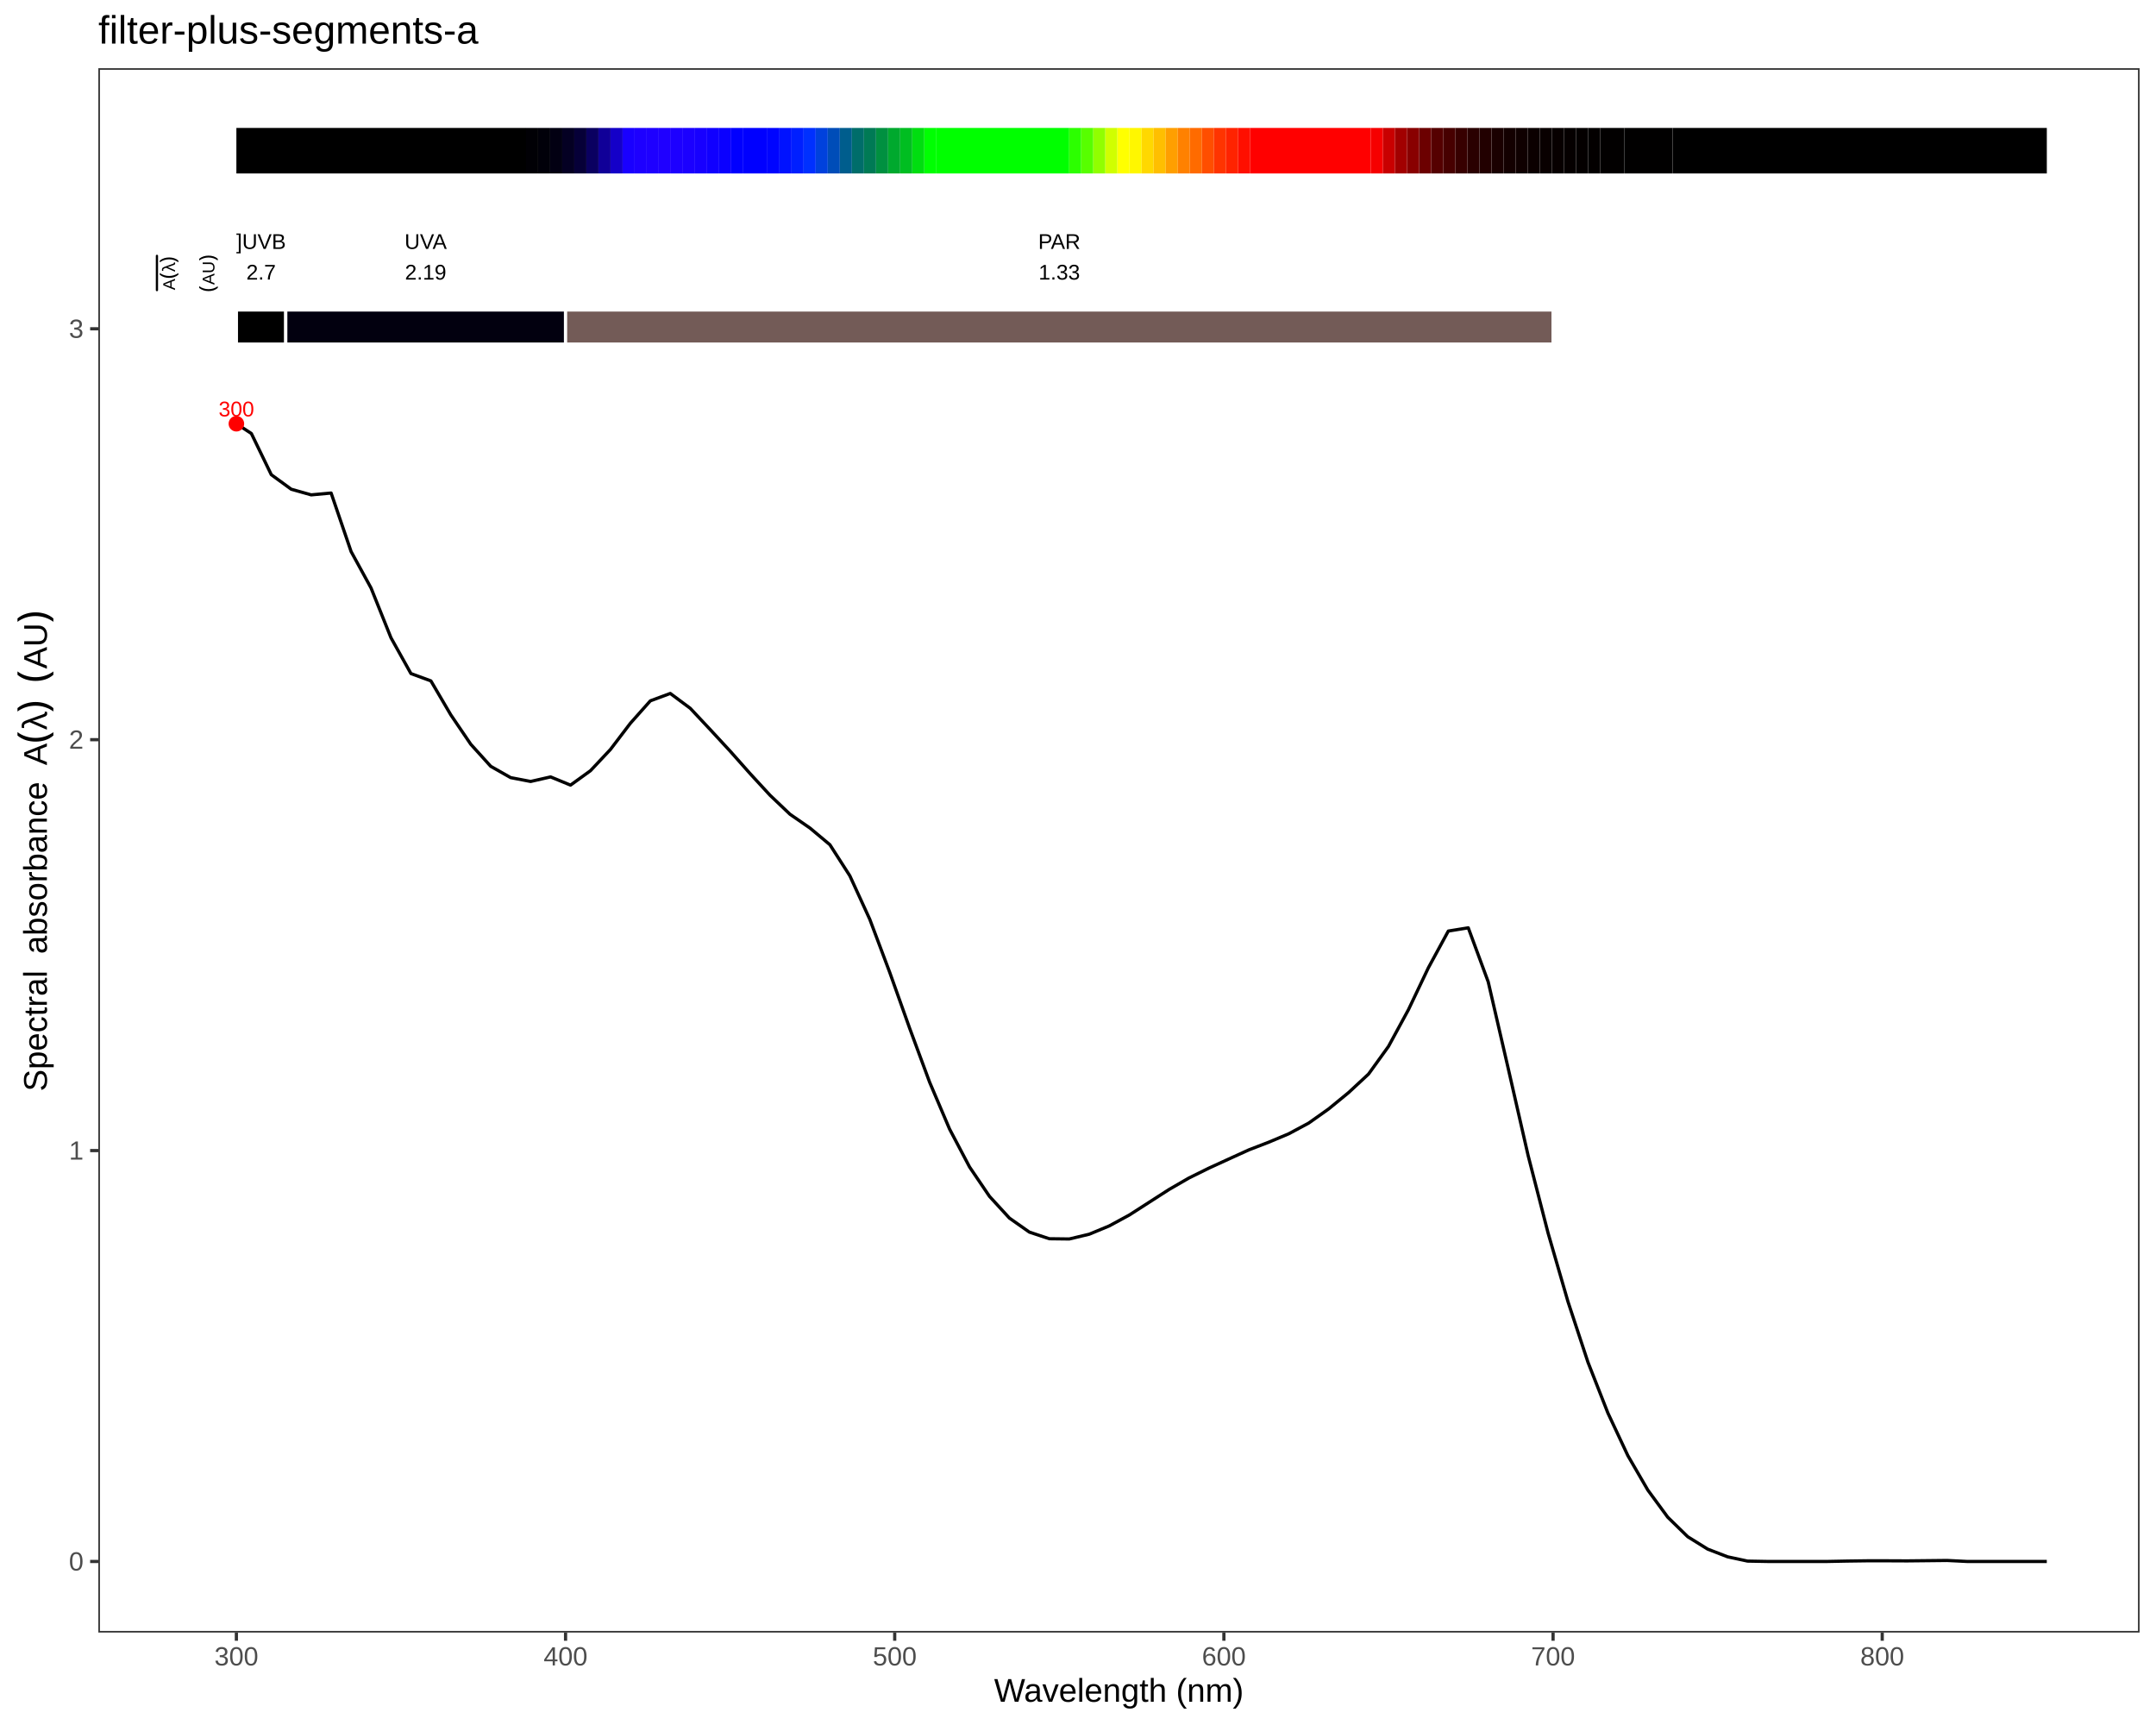
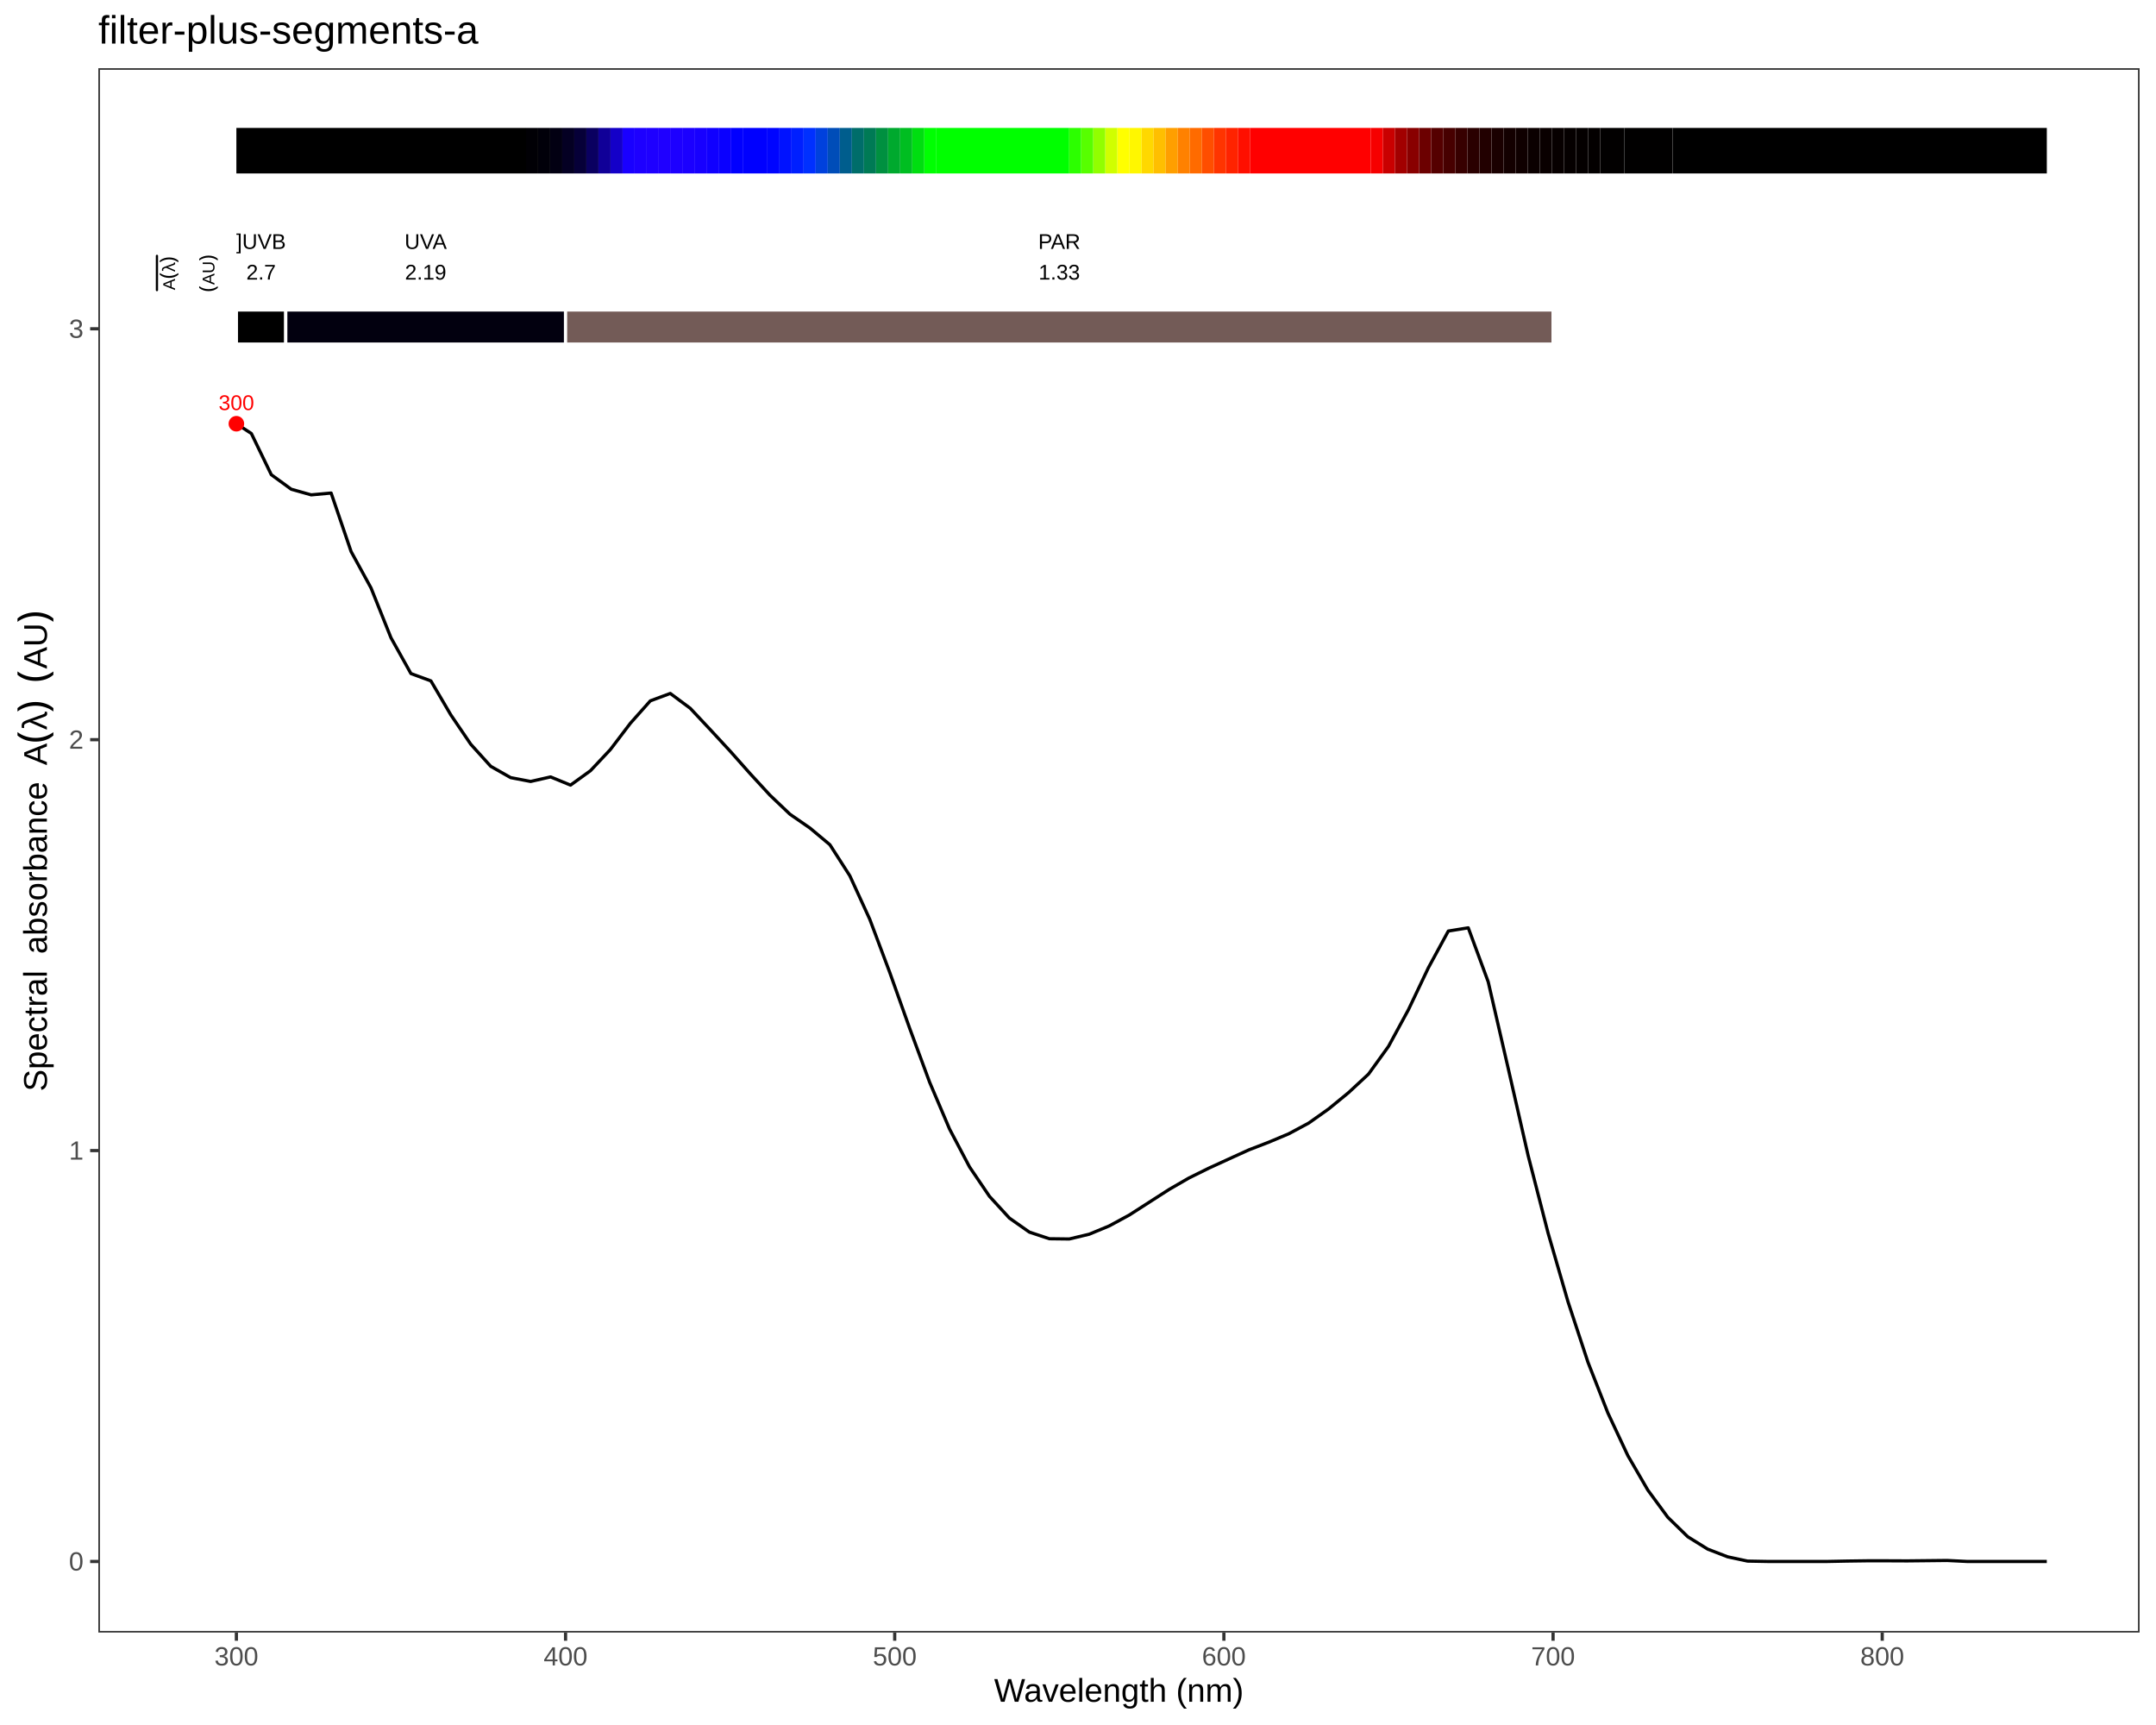
<svg xmlns="http://www.w3.org/2000/svg" viewBox="0 0 720.00 576.00">
  <defs>
    <style type="text/css">
    line, polyline, polygon, path, rect, circle {
      fill: none;
      stroke: #000000;
      stroke-linecap: round;
      stroke-linejoin: round;
      stroke-miterlimit: 10.00;
    }
  </style>
  </defs>
  <rect width="100%" height="100%" style="stroke: none; fill: #FFFFFF;" />
  <rect x="0.00" y="0.00" width="720.00" height="576.00" style="stroke-width: 1.07; stroke: #FFFFFF; fill: #FFFFFF;" />
  <defs>
    <clipPath id="cpMzIuODR8NzE0LjUyfDU0NS4xM3wyMi43Nw==">
      <rect x="32.84" y="22.77" width="681.68" height="522.36" />
    </clipPath>
  </defs>
  <rect x="32.84" y="22.77" width="681.68" height="522.36" style="stroke-width: 1.07; stroke: none; fill: #FFFFFF;" clip-path="url(#cpMzIuODR8NzE0LjUyfDU0NS4xM3wyMi43Nw==)" />
  <polyline points="78.94,141.49 83.94,144.75 90.60,158.51 97.26,163.36 103.92,165.24 110.58,164.63 117.25,184.17 123.91,196.34 130.57,212.97 137.23,224.91 143.90,227.36 150.56,238.72 157.22,248.52 163.88,255.88 170.54,259.66 177.21,260.94 183.87,259.42 190.53,262.16 197.19,257.35 203.86,250.25 210.52,241.50 217.18,234.02 223.84,231.55 230.50,236.50 237.17,243.61 243.83,250.81 250.49,258.31 257.15,265.54 263.82,271.89 270.48,276.49 277.14,282.06 283.80,292.43 290.46,306.96 297.13,324.70 303.79,343.38 310.45,361.37 317.11,377.01 323.78,389.66 330.44,399.48 337.10,406.74 343.76,411.42 350.42,413.63 357.09,413.71 363.75,412.12 370.41,409.36 377.07,405.75 383.74,401.47 390.40,397.19 397.06,393.34 403.72,390.05 410.38,387.00 417.05,383.96 423.71,381.39 430.37,378.59 437.03,375.02 443.70,370.29 450.36,364.83 457.02,358.65 463.68,349.42 470.34,337.17 477.01,323.15 483.67,310.89 490.33,309.81 496.99,327.85 503.66,356.72 510.32,385.85 516.98,411.72 523.64,434.68 530.30,454.86 536.97,471.85 543.63,486.06 550.29,497.55 556.95,506.62 563.62,513.13 570.28,517.27 576.94,519.84 583.60,521.27 590.26,521.39 596.93,521.39 603.59,521.39 610.25,521.39 616.91,521.26 623.58,521.17 630.24,521.17 636.90,521.20 643.56,521.13 650.22,521.06 656.89,521.39 663.55,521.39 670.21,521.39 676.87,521.39 683.53,521.39 " style="stroke-width: 1.07; stroke-linecap: butt;" clip-path="url(#cpMzIuODR8NzE0LjUyfDU0NS4xM3wyMi43Nw==)" />
  <g clip-path="url(#cpMzIuODR8NzE0LjUyfDU0NS4xM3wyMi43Nw==)">
-     <text x="73.01" y="139.04" style="font-size: 7.11px; fill: #FF0000; font-family: Liberation Sans;" textLength="11.86px" lengthAdjust="spacingAndGlyphs">300</text>
+     <text x="73.01" y="136.93" style="font-size: 7.11px; fill: #FF0000; font-family: Liberation Sans;" textLength="11.86px" lengthAdjust="spacingAndGlyphs">300</text>
  </g>
  <circle cx="78.94" cy="141.49" r="1.95pt" style="stroke-width: 0.71; stroke: none; fill: #FF0000;" clip-path="url(#cpMzIuODR8NzE0LjUyfDU0NS4xM3wyMi43Nw==)" />
  <rect x="78.94" y="42.72" width="96.74" height="15.20" style="stroke-width: 1.07; stroke: none; stroke-linecap: square; stroke-linejoin: miter; fill: #000000;" clip-path="url(#cpMzIuODR8NzE0LjUyfDU0NS4xM3wyMi43Nw==)" />
  <rect x="175.67" y="42.72" width="4.03" height="15.20" style="stroke-width: 1.07; stroke: none; stroke-linecap: square; stroke-linejoin: miter; fill: #010005;" clip-path="url(#cpMzIuODR8NzE0LjUyfDU0NS4xM3wyMi43Nw==)" />
  <rect x="179.70" y="42.72" width="4.03" height="15.20" style="stroke-width: 1.07; stroke: none; stroke-linecap: square; stroke-linejoin: miter; fill: #010009;" clip-path="url(#cpMzIuODR8NzE0LjUyfDU0NS4xM3wyMi43Nw==)" />
  <rect x="183.74" y="42.72" width="4.03" height="15.20" style="stroke-width: 1.07; stroke: none; stroke-linecap: square; stroke-linejoin: miter; fill: #020012;" clip-path="url(#cpMzIuODR8NzE0LjUyfDU0NS4xM3wyMi43Nw==)" />
  <rect x="187.77" y="42.72" width="4.03" height="15.20" style="stroke-width: 1.07; stroke: none; stroke-linecap: square; stroke-linejoin: miter; fill: #040023;" clip-path="url(#cpMzIuODR8NzE0LjUyfDU0NS4xM3wyMi43Nw==)" />
  <rect x="191.80" y="42.72" width="4.03" height="15.20" style="stroke-width: 1.07; stroke: none; stroke-linecap: square; stroke-linejoin: miter; fill: #060038;" clip-path="url(#cpMzIuODR8NzE0LjUyfDU0NS4xM3wyMi43Nw==)" />
  <rect x="195.83" y="42.72" width="4.03" height="15.20" style="stroke-width: 1.07; stroke: none; stroke-linecap: square; stroke-linejoin: miter; fill: #0A0060;" clip-path="url(#cpMzIuODR8NzE0LjUyfDU0NS4xM3wyMi43Nw==)" />
  <rect x="199.86" y="42.72" width="4.03" height="15.20" style="stroke-width: 1.07; stroke: none; stroke-linecap: square; stroke-linejoin: miter; fill: #100098;" clip-path="url(#cpMzIuODR8NzE0LjUyfDU0NS4xM3wyMi43Nw==)" />
  <rect x="203.89" y="42.72" width="4.03" height="15.20" style="stroke-width: 1.07; stroke: none; stroke-linecap: square; stroke-linejoin: miter; fill: #1400C8;" clip-path="url(#cpMzIuODR8NzE0LjUyfDU0NS4xM3wyMi43Nw==)" />
  <rect x="207.92" y="42.72" width="4.03" height="15.20" style="stroke-width: 1.07; stroke: none; stroke-linecap: square; stroke-linejoin: miter; fill: #1900FF;" clip-path="url(#cpMzIuODR8NzE0LjUyfDU0NS4xM3wyMi43Nw==)" />
  <rect x="211.95" y="42.72" width="4.03" height="15.20" style="stroke-width: 1.07; stroke: none; stroke-linecap: square; stroke-linejoin: miter; fill: #1D00FF;" clip-path="url(#cpMzIuODR8NzE0LjUyfDU0NS4xM3wyMi43Nw==)" />
  <rect x="215.98" y="42.72" width="4.03" height="15.20" style="stroke-width: 1.07; stroke: none; stroke-linecap: square; stroke-linejoin: miter; fill: #1E00FF;" clip-path="url(#cpMzIuODR8NzE0LjUyfDU0NS4xM3wyMi43Nw==)" />
  <rect x="220.01" y="42.72" width="4.03" height="15.20" style="stroke-width: 1.07; stroke: none; stroke-linecap: square; stroke-linejoin: miter; fill: #1F00FF;" clip-path="url(#cpMzIuODR8NzE0LjUyfDU0NS4xM3wyMi43Nw==)" />
  <rect x="224.04" y="42.72" width="4.03" height="15.20" style="stroke-width: 1.07; stroke: none; stroke-linecap: square; stroke-linejoin: miter; fill: #1D00FF;" clip-path="url(#cpMzIuODR8NzE0LjUyfDU0NS4xM3wyMi43Nw==)" />
  <rect x="228.07" y="42.72" width="4.03" height="15.20" style="stroke-width: 1.07; stroke: none; stroke-linecap: square; stroke-linejoin: miter; fill: #1B00FF;" clip-path="url(#cpMzIuODR8NzE0LjUyfDU0NS4xM3wyMi43Nw==)" />
  <rect x="232.10" y="42.72" width="4.03" height="15.20" style="stroke-width: 1.07; stroke: none; stroke-linecap: square; stroke-linejoin: miter; fill: #1700FF;" clip-path="url(#cpMzIuODR8NzE0LjUyfDU0NS4xM3wyMi43Nw==)" />
  <rect x="236.13" y="42.72" width="4.03" height="15.20" style="stroke-width: 1.07; stroke: none; stroke-linecap: square; stroke-linejoin: miter; fill: #1000FF;" clip-path="url(#cpMzIuODR8NzE0LjUyfDU0NS4xM3wyMi43Nw==)" />
  <rect x="240.16" y="42.72" width="4.03" height="15.20" style="stroke-width: 1.07; stroke: none; stroke-linecap: square; stroke-linejoin: miter; fill: #0A00FF;" clip-path="url(#cpMzIuODR8NzE0LjUyfDU0NS4xM3wyMi43Nw==)" />
  <rect x="244.19" y="42.72" width="4.03" height="15.20" style="stroke-width: 1.07; stroke: none; stroke-linecap: square; stroke-linejoin: miter; fill: #0100FF;" clip-path="url(#cpMzIuODR8NzE0LjUyfDU0NS4xM3wyMi43Nw==)" />
  <rect x="248.23" y="42.72" width="8.06" height="15.20" style="stroke-width: 1.07; stroke: none; stroke-linecap: square; stroke-linejoin: miter; fill: #0000FF;" clip-path="url(#cpMzIuODR8NzE0LjUyfDU0NS4xM3wyMi43Nw==)" />
  <rect x="256.29" y="42.72" width="4.03" height="15.20" style="stroke-width: 1.07; stroke: none; stroke-linecap: square; stroke-linejoin: miter; fill: #0004FF;" clip-path="url(#cpMzIuODR8NzE0LjUyfDU0NS4xM3wyMi43Nw==)" />
  <rect x="260.32" y="42.72" width="4.03" height="15.20" style="stroke-width: 1.07; stroke: none; stroke-linecap: square; stroke-linejoin: miter; fill: #0012FF;" clip-path="url(#cpMzIuODR8NzE0LjUyfDU0NS4xM3wyMi43Nw==)" />
  <rect x="264.35" y="42.72" width="4.03" height="15.20" style="stroke-width: 1.07; stroke: none; stroke-linecap: square; stroke-linejoin: miter; fill: #001FFF;" clip-path="url(#cpMzIuODR8NzE0LjUyfDU0NS4xM3wyMi43Nw==)" />
  <rect x="268.38" y="42.72" width="4.03" height="15.20" style="stroke-width: 1.07; stroke: none; stroke-linecap: square; stroke-linejoin: miter; fill: #0030FF;" clip-path="url(#cpMzIuODR8NzE0LjUyfDU0NS4xM3wyMi43Nw==)" />
  <rect x="272.41" y="42.72" width="4.03" height="15.20" style="stroke-width: 1.07; stroke: none; stroke-linecap: square; stroke-linejoin: miter; fill: #0041DD;" clip-path="url(#cpMzIuODR8NzE0LjUyfDU0NS4xM3wyMi43Nw==)" />
  <rect x="276.44" y="42.72" width="4.03" height="15.20" style="stroke-width: 1.07; stroke: none; stroke-linecap: square; stroke-linejoin: miter; fill: #004DB8;" clip-path="url(#cpMzIuODR8NzE0LjUyfDU0NS4xM3wyMi43Nw==)" />
  <rect x="280.47" y="42.72" width="4.03" height="15.20" style="stroke-width: 1.07; stroke: none; stroke-linecap: square; stroke-linejoin: miter; fill: #005D8D;" clip-path="url(#cpMzIuODR8NzE0LjUyfDU0NS4xM3wyMi43Nw==)" />
  <rect x="284.50" y="42.72" width="4.03" height="15.20" style="stroke-width: 1.07; stroke: none; stroke-linecap: square; stroke-linejoin: miter; fill: #006D6A;" clip-path="url(#cpMzIuODR8NzE0LjUyfDU0NS4xM3wyMi43Nw==)" />
  <rect x="288.53" y="42.72" width="4.03" height="15.20" style="stroke-width: 1.07; stroke: none; stroke-linecap: square; stroke-linejoin: miter; fill: #007A55;" clip-path="url(#cpMzIuODR8NzE0LjUyfDU0NS4xM3wyMi43Nw==)" />
  <rect x="292.56" y="42.72" width="4.03" height="15.20" style="stroke-width: 1.07; stroke: none; stroke-linecap: square; stroke-linejoin: miter; fill: #009040;" clip-path="url(#cpMzIuODR8NzE0LjUyfDU0NS4xM3wyMi43Nw==)" />
  <rect x="296.59" y="42.72" width="4.03" height="15.20" style="stroke-width: 1.07; stroke: none; stroke-linecap: square; stroke-linejoin: miter; fill: #00A92E;" clip-path="url(#cpMzIuODR8NzE0LjUyfDU0NS4xM3wyMi43Nw==)" />
  <rect x="300.62" y="42.72" width="4.03" height="15.20" style="stroke-width: 1.07; stroke: none; stroke-linecap: square; stroke-linejoin: miter; fill: #00BE21;" clip-path="url(#cpMzIuODR8NzE0LjUyfDU0NS4xM3wyMi43Nw==)" />
  <rect x="304.65" y="42.72" width="4.03" height="15.20" style="stroke-width: 1.07; stroke: none; stroke-linecap: square; stroke-linejoin: miter; fill: #00DE10;" clip-path="url(#cpMzIuODR8NzE0LjUyfDU0NS4xM3wyMi43Nw==)" />
  <rect x="308.69" y="42.72" width="4.03" height="15.20" style="stroke-width: 1.07; stroke: none; stroke-linecap: square; stroke-linejoin: miter; fill: #00FF02;" clip-path="url(#cpMzIuODR8NzE0LjUyfDU0NS4xM3wyMi43Nw==)" />
  <rect x="312.72" y="42.72" width="44.34" height="15.20" style="stroke-width: 1.07; stroke: none; stroke-linecap: square; stroke-linejoin: miter; fill: #00FF00;" clip-path="url(#cpMzIuODR8NzE0LjUyfDU0NS4xM3wyMi43Nw==)" />
  <rect x="357.05" y="42.72" width="4.03" height="15.20" style="stroke-width: 1.07; stroke: none; stroke-linecap: square; stroke-linejoin: miter; fill: #2CFF00;" clip-path="url(#cpMzIuODR8NzE0LjUyfDU0NS4xM3wyMi43Nw==)" />
  <rect x="361.08" y="42.72" width="4.03" height="15.20" style="stroke-width: 1.07; stroke: none; stroke-linecap: square; stroke-linejoin: miter; fill: #57FF00;" clip-path="url(#cpMzIuODR8NzE0LjUyfDU0NS4xM3wyMi43Nw==)" />
  <rect x="365.11" y="42.72" width="4.03" height="15.20" style="stroke-width: 1.07; stroke: none; stroke-linecap: square; stroke-linejoin: miter; fill: #91FF00;" clip-path="url(#cpMzIuODR8NzE0LjUyfDU0NS4xM3wyMi43Nw==)" />
  <rect x="369.14" y="42.72" width="4.03" height="15.20" style="stroke-width: 1.07; stroke: none; stroke-linecap: square; stroke-linejoin: miter; fill: #D0FF00;" clip-path="url(#cpMzIuODR8NzE0LjUyfDU0NS4xM3wyMi43Nw==)" />
  <rect x="373.18" y="42.72" width="4.03" height="15.20" style="stroke-width: 1.07; stroke: none; stroke-linecap: square; stroke-linejoin: miter; fill: #FFFF00;" clip-path="url(#cpMzIuODR8NzE0LjUyfDU0NS4xM3wyMi43Nw==)" />
  <rect x="377.21" y="42.72" width="4.03" height="15.20" style="stroke-width: 1.07; stroke: none; stroke-linecap: square; stroke-linejoin: miter; fill: #FFF700;" clip-path="url(#cpMzIuODR8NzE0LjUyfDU0NS4xM3wyMi43Nw==)" />
  <rect x="381.24" y="42.72" width="4.03" height="15.20" style="stroke-width: 1.07; stroke: none; stroke-linecap: square; stroke-linejoin: miter; fill: #FFD800;" clip-path="url(#cpMzIuODR8NzE0LjUyfDU0NS4xM3wyMi43Nw==)" />
  <rect x="385.27" y="42.72" width="4.03" height="15.20" style="stroke-width: 1.07; stroke: none; stroke-linecap: square; stroke-linejoin: miter; fill: #FFBF00;" clip-path="url(#cpMzIuODR8NzE0LjUyfDU0NS4xM3wyMi43Nw==)" />
  <rect x="389.30" y="42.72" width="4.03" height="15.20" style="stroke-width: 1.07; stroke: none; stroke-linecap: square; stroke-linejoin: miter; fill: #FF9F00;" clip-path="url(#cpMzIuODR8NzE0LjUyfDU0NS4xM3wyMi43Nw==)" />
  <rect x="393.33" y="42.72" width="4.03" height="15.20" style="stroke-width: 1.07; stroke: none; stroke-linecap: square; stroke-linejoin: miter; fill: #FF8100;" clip-path="url(#cpMzIuODR8NzE0LjUyfDU0NS4xM3wyMi43Nw==)" />
  <rect x="397.36" y="42.72" width="4.03" height="15.20" style="stroke-width: 1.07; stroke: none; stroke-linecap: square; stroke-linejoin: miter; fill: #FF6B00;" clip-path="url(#cpMzIuODR8NzE0LjUyfDU0NS4xM3wyMi43Nw==)" />
  <rect x="401.39" y="42.72" width="4.03" height="15.20" style="stroke-width: 1.07; stroke: none; stroke-linecap: square; stroke-linejoin: miter; fill: #FF4E00;" clip-path="url(#cpMzIuODR8NzE0LjUyfDU0NS4xM3wyMi43Nw==)" />
  <rect x="405.42" y="42.72" width="4.03" height="15.20" style="stroke-width: 1.07; stroke: none; stroke-linecap: square; stroke-linejoin: miter; fill: #FF3400;" clip-path="url(#cpMzIuODR8NzE0LjUyfDU0NS4xM3wyMi43Nw==)" />
  <rect x="409.45" y="42.72" width="4.03" height="15.20" style="stroke-width: 1.07; stroke: none; stroke-linecap: square; stroke-linejoin: miter; fill: #FF2300;" clip-path="url(#cpMzIuODR8NzE0LjUyfDU0NS4xM3wyMi43Nw==)" />
  <rect x="413.48" y="42.72" width="4.03" height="15.20" style="stroke-width: 1.07; stroke: none; stroke-linecap: square; stroke-linejoin: miter; fill: #FF0F00;" clip-path="url(#cpMzIuODR8NzE0LjUyfDU0NS4xM3wyMi43Nw==)" />
  <rect x="417.51" y="42.72" width="40.31" height="15.20" style="stroke-width: 1.07; stroke: none; stroke-linecap: square; stroke-linejoin: miter; fill: #FF0000;" clip-path="url(#cpMzIuODR8NzE0LjUyfDU0NS4xM3wyMi43Nw==)" />
  <rect x="457.82" y="42.72" width="4.03" height="15.20" style="stroke-width: 1.07; stroke: none; stroke-linecap: square; stroke-linejoin: miter; fill: #F60000;" clip-path="url(#cpMzIuODR8NzE0LjUyfDU0NS4xM3wyMi43Nw==)" />
  <rect x="461.85" y="42.72" width="4.03" height="15.20" style="stroke-width: 1.07; stroke: none; stroke-linecap: square; stroke-linejoin: miter; fill: #C90000;" clip-path="url(#cpMzIuODR8NzE0LjUyfDU0NS4xM3wyMi43Nw==)" />
  <rect x="465.88" y="42.72" width="4.03" height="15.20" style="stroke-width: 1.07; stroke: none; stroke-linecap: square; stroke-linejoin: miter; fill: #A20000;" clip-path="url(#cpMzIuODR8NzE0LjUyfDU0NS4xM3wyMi43Nw==)" />
  <rect x="469.91" y="42.72" width="4.03" height="15.20" style="stroke-width: 1.07; stroke: none; stroke-linecap: square; stroke-linejoin: miter; fill: #890000;" clip-path="url(#cpMzIuODR8NzE0LjUyfDU0NS4xM3wyMi43Nw==)" />
  <rect x="473.94" y="42.72" width="4.03" height="15.20" style="stroke-width: 1.07; stroke: none; stroke-linecap: square; stroke-linejoin: miter; fill: #6C0000;" clip-path="url(#cpMzIuODR8NzE0LjUyfDU0NS4xM3wyMi43Nw==)" />
  <rect x="477.97" y="42.72" width="4.03" height="15.20" style="stroke-width: 1.07; stroke: none; stroke-linecap: square; stroke-linejoin: miter; fill: #550000;" clip-path="url(#cpMzIuODR8NzE0LjUyfDU0NS4xM3wyMi43Nw==)" />
  <rect x="482.00" y="42.72" width="4.03" height="15.20" style="stroke-width: 1.07; stroke: none; stroke-linecap: square; stroke-linejoin: miter; fill: #470000;" clip-path="url(#cpMzIuODR8NzE0LjUyfDU0NS4xM3wyMi43Nw==)" />
  <rect x="486.03" y="42.72" width="4.03" height="15.20" style="stroke-width: 1.07; stroke: none; stroke-linecap: square; stroke-linejoin: miter; fill: #370000;" clip-path="url(#cpMzIuODR8NzE0LjUyfDU0NS4xM3wyMi43Nw==)" />
  <rect x="490.06" y="42.72" width="4.03" height="15.20" style="stroke-width: 1.07; stroke: none; stroke-linecap: square; stroke-linejoin: miter; fill: #2A0000;" clip-path="url(#cpMzIuODR8NzE0LjUyfDU0NS4xM3wyMi43Nw==)" />
  <rect x="494.09" y="42.72" width="4.03" height="15.20" style="stroke-width: 1.07; stroke: none; stroke-linecap: square; stroke-linejoin: miter; fill: #220000;" clip-path="url(#cpMzIuODR8NzE0LjUyfDU0NS4xM3wyMi43Nw==)" />
  <rect x="498.13" y="42.72" width="4.03" height="15.20" style="stroke-width: 1.07; stroke: none; stroke-linecap: square; stroke-linejoin: miter; fill: #1A0000;" clip-path="url(#cpMzIuODR8NzE0LjUyfDU0NS4xM3wyMi43Nw==)" />
  <rect x="502.16" y="42.72" width="4.03" height="15.20" style="stroke-width: 1.07; stroke: none; stroke-linecap: square; stroke-linejoin: miter; fill: #130000;" clip-path="url(#cpMzIuODR8NzE0LjUyfDU0NS4xM3wyMi43Nw==)" />
  <rect x="506.19" y="42.72" width="4.03" height="15.20" style="stroke-width: 1.07; stroke: none; stroke-linecap: square; stroke-linejoin: miter; fill: #0F0000;" clip-path="url(#cpMzIuODR8NzE0LjUyfDU0NS4xM3wyMi43Nw==)" />
  <rect x="510.22" y="42.72" width="4.03" height="15.20" style="stroke-width: 1.07; stroke: none; stroke-linecap: square; stroke-linejoin: miter; fill: #0B0000;" clip-path="url(#cpMzIuODR8NzE0LjUyfDU0NS4xM3wyMi43Nw==)" />
  <rect x="514.25" y="42.72" width="4.03" height="15.20" style="stroke-width: 1.07; stroke: none; stroke-linecap: square; stroke-linejoin: miter; fill: #090000;" clip-path="url(#cpMzIuODR8NzE0LjUyfDU0NS4xM3wyMi43Nw==)" />
  <rect x="518.28" y="42.72" width="4.03" height="15.20" style="stroke-width: 1.07; stroke: none; stroke-linecap: square; stroke-linejoin: miter; fill: #070000;" clip-path="url(#cpMzIuODR8NzE0LjUyfDU0NS4xM3wyMi43Nw==)" />
  <rect x="522.31" y="42.72" width="4.03" height="15.20" style="stroke-width: 1.07; stroke: none; stroke-linecap: square; stroke-linejoin: miter; fill: #050000;" clip-path="url(#cpMzIuODR8NzE0LjUyfDU0NS4xM3wyMi43Nw==)" />
  <rect x="526.34" y="42.72" width="4.03" height="15.20" style="stroke-width: 1.07; stroke: none; stroke-linecap: square; stroke-linejoin: miter; fill: #040000;" clip-path="url(#cpMzIuODR8NzE0LjUyfDU0NS4xM3wyMi43Nw==)" />
  <rect x="530.37" y="42.72" width="4.03" height="15.20" style="stroke-width: 1.07; stroke: none; stroke-linecap: square; stroke-linejoin: miter; fill: #030000;" clip-path="url(#cpMzIuODR8NzE0LjUyfDU0NS4xM3wyMi43Nw==)" />
  <rect x="534.40" y="42.72" width="8.06" height="15.20" style="stroke-width: 1.07; stroke: none; stroke-linecap: square; stroke-linejoin: miter; fill: #020000;" clip-path="url(#cpMzIuODR8NzE0LjUyfDU0NS4xM3wyMi43Nw==)" />
  <rect x="542.46" y="42.72" width="16.12" height="15.20" style="stroke-width: 1.07; stroke: none; stroke-linecap: square; stroke-linejoin: miter; fill: #010000;" clip-path="url(#cpMzIuODR8NzE0LjUyfDU0NS4xM3wyMi43Nw==)" />
  <rect x="558.59" y="42.72" width="124.95" height="15.20" style="stroke-width: 1.07; stroke: none; stroke-linecap: square; stroke-linejoin: miter; fill: #000000;" clip-path="url(#cpMzIuODR8NzE0LjUyfDU0NS4xM3wyMi43Nw==)" />
  <rect x="78.94" y="103.50" width="16.49" height="11.40" style="stroke-width: 1.07; stroke: #FFFFFF; stroke-linecap: square; stroke-linejoin: miter; fill: #000000;" clip-path="url(#cpMzIuODR8NzE0LjUyfDU0NS4xM3wyMi43Nw==)" />
  <rect x="95.43" y="103.50" width="93.44" height="11.40" style="stroke-width: 1.07; stroke: #FFFFFF; stroke-linecap: square; stroke-linejoin: miter; fill: #02000F;" clip-path="url(#cpMzIuODR8NzE0LjUyfDU0NS4xM3wyMi43Nw==)" />
  <rect x="188.87" y="103.50" width="329.78" height="11.40" style="stroke-width: 1.07; stroke: #FFFFFF; stroke-linecap: square; stroke-linejoin: miter; fill: #735B57;" clip-path="url(#cpMzIuODR8NzE0LjUyfDU0NS4xM3wyMi43Nw==)" />
  <g clip-path="url(#cpMzIuODR8NzE0LjUyfDU0NS4xM3wyMi43Nw==)">
    <text x="78.89" y="83.12" style="font-size: 7.11px; font-family: Liberation Sans;" textLength="16.58px" lengthAdjust="spacingAndGlyphs">]UVB</text>
  </g>
  <g clip-path="url(#cpMzIuODR8NzE0LjUyfDU0NS4xM3wyMi43Nw==)">
    <text x="82.25" y="93.36" style="font-size: 7.11px; font-family: Liberation Sans;" textLength="9.88px" lengthAdjust="spacingAndGlyphs">2.7</text>
  </g>
  <g clip-path="url(#cpMzIuODR8NzE0LjUyfDU0NS4xM3wyMi43Nw==)">
    <text x="135.11" y="83.12" style="font-size: 7.11px; font-family: Liberation Sans;" textLength="14.08px" lengthAdjust="spacingAndGlyphs">UVA</text>
  </g>
  <g clip-path="url(#cpMzIuODR8NzE0LjUyfDU0NS4xM3wyMi43Nw==)">
    <text x="135.23" y="93.36" style="font-size: 7.11px; font-family: Liberation Sans;" textLength="13.83px" lengthAdjust="spacingAndGlyphs">2.19</text>
  </g>
  <g clip-path="url(#cpMzIuODR8NzE0LjUyfDU0NS4xM3wyMi43Nw==)">
    <text x="346.72" y="83.12" style="font-size: 7.11px; font-family: Liberation Sans;" textLength="14.08px" lengthAdjust="spacingAndGlyphs">PAR</text>
  </g>
  <g clip-path="url(#cpMzIuODR8NzE0LjUyfDU0NS4xM3wyMi43Nw==)">
    <text x="346.84" y="93.36" style="font-size: 7.11px; font-family: Liberation Sans;" textLength="13.83px" lengthAdjust="spacingAndGlyphs">1.33</text>
  </g>
  <g clip-path="url(#cpMzIuODR8NzE0LjUyfDU0NS4xM3wyMi43Nw==)">
    <text transform="translate(58.44,96.87) rotate(-90)" style="font-size: 5.69px; font-family: Liberation Sans;" textLength="3.80px" lengthAdjust="spacingAndGlyphs">A</text>
  </g>
  <g clip-path="url(#cpMzIuODR8NzE0LjUyfDU0NS4xM3wyMi43Nw==)">
    <text transform="translate(58.44,93.07) rotate(-90)" style="font-size: 7.11px; font-family: Symbola;" textLength="2.38px" lengthAdjust="spacingAndGlyphs">(</text>
  </g>
  <g clip-path="url(#cpMzIuODR8NzE0LjUyfDU0NS4xM3wyMi43Nw==)">
    <text transform="translate(58.44,90.70) rotate(-90)" style="font-size: 5.69px; font-family: Symbola;" textLength="2.89px" lengthAdjust="spacingAndGlyphs">λ</text>
  </g>
  <g clip-path="url(#cpMzIuODR8NzE0LjUyfDU0NS4xM3wyMi43Nw==)">
    <text transform="translate(58.44,87.81) rotate(-90)" style="font-size: 7.11px; font-family: Symbola;" textLength="2.38px" lengthAdjust="spacingAndGlyphs">)</text>
  </g>
  <polyline points="52.41,96.87 52.41,85.43 " style="stroke-width: 0.75;" clip-path="url(#cpMzIuODR8NzE0LjUyfDU0NS4xM3wyMi43Nw==)" />
  <g clip-path="url(#cpMzIuODR8NzE0LjUyfDU0NS4xM3wyMi43Nw==)">
    <text transform="translate(71.60,97.48) rotate(-90)" style="font-size: 7.11px; font-family: Symbola;" textLength="2.38px" lengthAdjust="spacingAndGlyphs">(</text>
  </g>
  <g clip-path="url(#cpMzIuODR8NzE0LjUyfDU0NS4xM3wyMi43Nw==)">
    <text transform="translate(71.60,95.11) rotate(-90)" style="font-size: 5.69px; font-family: Liberation Sans;" textLength="3.80px" lengthAdjust="spacingAndGlyphs">A</text>
  </g>
  <g clip-path="url(#cpMzIuODR8NzE0LjUyfDU0NS4xM3wyMi43Nw==)">
    <text transform="translate(71.60,91.31) rotate(-90)" style="font-size: 5.69px; font-family: Liberation Sans;" textLength="4.11px" lengthAdjust="spacingAndGlyphs">U</text>
  </g>
  <g clip-path="url(#cpMzIuODR8NzE0LjUyfDU0NS4xM3wyMi43Nw==)">
    <text transform="translate(71.60,87.20) rotate(-90)" style="font-size: 7.11px; font-family: Symbola;" textLength="2.38px" lengthAdjust="spacingAndGlyphs">)</text>
  </g>
  <rect x="32.84" y="22.77" width="681.68" height="522.36" style="stroke-width: 1.07; stroke: #333333;" clip-path="url(#cpMzIuODR8NzE0LjUyfDU0NS4xM3wyMi43Nw==)" />
  <defs>
    <clipPath id="cpMC4wMHw3MjAuMDB8NTc2LjAwfDAuMDA=">
      <rect x="0.00" y="0.00" width="720.00" height="576.00" />
    </clipPath>
  </defs>
  <g clip-path="url(#cpMC4wMHw3MjAuMDB8NTc2LjAwfDAuMDA=)">
    <text x="23.02" y="524.41" style="font-size: 8.80px; fill: #4D4D4D; font-family: Liberation Sans;" textLength="4.89px" lengthAdjust="spacingAndGlyphs">0</text>
  </g>
  <g clip-path="url(#cpMC4wMHw3MjAuMDB8NTc2LjAwfDAuMDA=)">
    <text x="23.02" y="387.21" style="font-size: 8.80px; fill: #4D4D4D; font-family: Liberation Sans;" textLength="4.89px" lengthAdjust="spacingAndGlyphs">1</text>
  </g>
  <g clip-path="url(#cpMC4wMHw3MjAuMDB8NTc2LjAwfDAuMDA=)">
    <text x="23.02" y="250.01" style="font-size: 8.80px; fill: #4D4D4D; font-family: Liberation Sans;" textLength="4.89px" lengthAdjust="spacingAndGlyphs">2</text>
  </g>
  <g clip-path="url(#cpMC4wMHw3MjAuMDB8NTc2LjAwfDAuMDA=)">
    <text x="23.02" y="112.81" style="font-size: 8.80px; fill: #4D4D4D; font-family: Liberation Sans;" textLength="4.89px" lengthAdjust="spacingAndGlyphs">3</text>
  </g>
  <polyline points="30.10,521.39 32.84,521.39 " style="stroke-width: 1.07; stroke: #333333; stroke-linecap: butt;" clip-path="url(#cpMC4wMHw3MjAuMDB8NTc2LjAwfDAuMDA=)" />
  <polyline points="30.10,384.19 32.84,384.19 " style="stroke-width: 1.07; stroke: #333333; stroke-linecap: butt;" clip-path="url(#cpMC4wMHw3MjAuMDB8NTc2LjAwfDAuMDA=)" />
  <polyline points="30.10,246.99 32.84,246.99 " style="stroke-width: 1.07; stroke: #333333; stroke-linecap: butt;" clip-path="url(#cpMC4wMHw3MjAuMDB8NTc2LjAwfDAuMDA=)" />
  <polyline points="30.10,109.79 32.84,109.79 " style="stroke-width: 1.07; stroke: #333333; stroke-linecap: butt;" clip-path="url(#cpMC4wMHw3MjAuMDB8NTc2LjAwfDAuMDA=)" />
  <polyline points="78.94,547.87 78.94,545.13 " style="stroke-width: 1.07; stroke: #333333; stroke-linecap: butt;" clip-path="url(#cpMC4wMHw3MjAuMDB8NTc2LjAwfDAuMDA=)" />
  <polyline points="188.87,547.87 188.87,545.13 " style="stroke-width: 1.07; stroke: #333333; stroke-linecap: butt;" clip-path="url(#cpMC4wMHw3MjAuMDB8NTc2LjAwfDAuMDA=)" />
  <polyline points="298.79,547.87 298.79,545.13 " style="stroke-width: 1.07; stroke: #333333; stroke-linecap: butt;" clip-path="url(#cpMC4wMHw3MjAuMDB8NTc2LjAwfDAuMDA=)" />
  <polyline points="408.72,547.87 408.72,545.13 " style="stroke-width: 1.07; stroke: #333333; stroke-linecap: butt;" clip-path="url(#cpMC4wMHw3MjAuMDB8NTc2LjAwfDAuMDA=)" />
  <polyline points="518.65,547.87 518.65,545.13 " style="stroke-width: 1.07; stroke: #333333; stroke-linecap: butt;" clip-path="url(#cpMC4wMHw3MjAuMDB8NTc2LjAwfDAuMDA=)" />
  <polyline points="628.57,547.87 628.57,545.13 " style="stroke-width: 1.07; stroke: #333333; stroke-linecap: butt;" clip-path="url(#cpMC4wMHw3MjAuMDB8NTc2LjAwfDAuMDA=)" />
  <g clip-path="url(#cpMC4wMHw3MjAuMDB8NTc2LjAwfDAuMDA=)">
    <text x="71.60" y="556.11" style="font-size: 8.80px; fill: #4D4D4D; font-family: Liberation Sans;" textLength="14.67px" lengthAdjust="spacingAndGlyphs">300</text>
  </g>
  <g clip-path="url(#cpMC4wMHw3MjAuMDB8NTc2LjAwfDAuMDA=)">
    <text x="181.53" y="556.11" style="font-size: 8.80px; fill: #4D4D4D; font-family: Liberation Sans;" textLength="14.67px" lengthAdjust="spacingAndGlyphs">400</text>
  </g>
  <g clip-path="url(#cpMC4wMHw3MjAuMDB8NTc2LjAwfDAuMDA=)">
    <text x="291.46" y="556.11" style="font-size: 8.80px; fill: #4D4D4D; font-family: Liberation Sans;" textLength="14.67px" lengthAdjust="spacingAndGlyphs">500</text>
  </g>
  <g clip-path="url(#cpMC4wMHw3MjAuMDB8NTc2LjAwfDAuMDA=)">
    <text x="401.38" y="556.11" style="font-size: 8.80px; fill: #4D4D4D; font-family: Liberation Sans;" textLength="14.67px" lengthAdjust="spacingAndGlyphs">600</text>
  </g>
  <g clip-path="url(#cpMC4wMHw3MjAuMDB8NTc2LjAwfDAuMDA=)">
    <text x="511.31" y="556.11" style="font-size: 8.80px; fill: #4D4D4D; font-family: Liberation Sans;" textLength="14.67px" lengthAdjust="spacingAndGlyphs">700</text>
  </g>
  <g clip-path="url(#cpMC4wMHw3MjAuMDB8NTc2LjAwfDAuMDA=)">
    <text x="621.24" y="556.11" style="font-size: 8.80px; fill: #4D4D4D; font-family: Liberation Sans;" textLength="14.67px" lengthAdjust="spacingAndGlyphs">800</text>
  </g>
  <g clip-path="url(#cpMC4wMHw3MjAuMDB8NTc2LjAwfDAuMDA=)">
    <text x="331.99" y="568.24" style="font-size: 11.00px; font-family: Liberation Sans;" textLength="83.38px" lengthAdjust="spacingAndGlyphs">Wavelength (nm)</text>
  </g>
  <g clip-path="url(#cpMC4wMHw3MjAuMDB8NTc2LjAwfDAuMDA=)">
    <text transform="translate(15.65,364.43) rotate(-90)" style="font-size: 11.00px; font-family: Liberation Sans;" textLength="7.34px" lengthAdjust="spacingAndGlyphs">S</text>
  </g>
  <g clip-path="url(#cpMC4wMHw3MjAuMDB8NTc2LjAwfDAuMDA=)">
    <text transform="translate(15.65,357.08) rotate(-90)" style="font-size: 11.00px; font-family: Liberation Sans;" textLength="6.12px" lengthAdjust="spacingAndGlyphs">p</text>
  </g>
  <g clip-path="url(#cpMC4wMHw3MjAuMDB8NTc2LjAwfDAuMDA=)">
    <text transform="translate(15.65,350.96) rotate(-90)" style="font-size: 11.00px; font-family: Liberation Sans;" textLength="6.12px" lengthAdjust="spacingAndGlyphs">e</text>
  </g>
  <g clip-path="url(#cpMC4wMHw3MjAuMDB8NTc2LjAwfDAuMDA=)">
    <text transform="translate(15.65,344.83) rotate(-90)" style="font-size: 11.00px; font-family: Liberation Sans;" textLength="5.50px" lengthAdjust="spacingAndGlyphs">c</text>
  </g>
  <g clip-path="url(#cpMC4wMHw3MjAuMDB8NTc2LjAwfDAuMDA=)">
    <text transform="translate(15.65,339.33) rotate(-90)" style="font-size: 11.00px; font-family: Liberation Sans;" textLength="3.06px" lengthAdjust="spacingAndGlyphs">t</text>
  </g>
  <g clip-path="url(#cpMC4wMHw3MjAuMDB8NTc2LjAwfDAuMDA=)">
    <text transform="translate(15.65,336.27) rotate(-90)" style="font-size: 11.00px; font-family: Liberation Sans;" textLength="3.66px" lengthAdjust="spacingAndGlyphs">r</text>
  </g>
  <g clip-path="url(#cpMC4wMHw3MjAuMDB8NTc2LjAwfDAuMDA=)">
    <text transform="translate(15.65,332.62) rotate(-90)" style="font-size: 11.00px; font-family: Liberation Sans;" textLength="6.12px" lengthAdjust="spacingAndGlyphs">a</text>
  </g>
  <g clip-path="url(#cpMC4wMHw3MjAuMDB8NTc2LjAwfDAuMDA=)">
    <text transform="translate(15.65,326.49) rotate(-90)" style="font-size: 11.00px; font-family: Liberation Sans;" textLength="2.44px" lengthAdjust="spacingAndGlyphs">l</text>
  </g>
  <g clip-path="url(#cpMC4wMHw3MjAuMDB8NTc2LjAwfDAuMDA=)">
    <text transform="translate(15.65,324.05) rotate(-90)" style="font-size: 11.00px; font-family: Symbola;" textLength="2.75px" lengthAdjust="spacingAndGlyphs"> </text>
  </g>
  <g clip-path="url(#cpMC4wMHw3MjAuMDB8NTc2LjAwfDAuMDA=)">
    <text transform="translate(15.65,321.30) rotate(-90)" style="font-size: 11.00px; font-family: Symbola;" textLength="2.75px" lengthAdjust="spacingAndGlyphs"> </text>
  </g>
  <g clip-path="url(#cpMC4wMHw3MjAuMDB8NTc2LjAwfDAuMDA=)">
    <text transform="translate(15.65,318.55) rotate(-90)" style="font-size: 11.00px; font-family: Liberation Sans;" textLength="6.12px" lengthAdjust="spacingAndGlyphs">a</text>
  </g>
  <g clip-path="url(#cpMC4wMHw3MjAuMDB8NTc2LjAwfDAuMDA=)">
    <text transform="translate(15.65,312.43) rotate(-90)" style="font-size: 11.00px; font-family: Liberation Sans;" textLength="6.12px" lengthAdjust="spacingAndGlyphs">b</text>
  </g>
  <g clip-path="url(#cpMC4wMHw3MjAuMDB8NTc2LjAwfDAuMDA=)">
    <text transform="translate(15.65,306.30) rotate(-90)" style="font-size: 11.00px; font-family: Liberation Sans;" textLength="5.50px" lengthAdjust="spacingAndGlyphs">s</text>
  </g>
  <g clip-path="url(#cpMC4wMHw3MjAuMDB8NTc2LjAwfDAuMDA=)">
    <text transform="translate(15.65,300.80) rotate(-90)" style="font-size: 11.00px; font-family: Liberation Sans;" textLength="6.12px" lengthAdjust="spacingAndGlyphs">o</text>
  </g>
  <g clip-path="url(#cpMC4wMHw3MjAuMDB8NTc2LjAwfDAuMDA=)">
    <text transform="translate(15.65,294.68) rotate(-90)" style="font-size: 11.00px; font-family: Liberation Sans;" textLength="3.66px" lengthAdjust="spacingAndGlyphs">r</text>
  </g>
  <g clip-path="url(#cpMC4wMHw3MjAuMDB8NTc2LjAwfDAuMDA=)">
    <text transform="translate(15.65,291.02) rotate(-90)" style="font-size: 11.00px; font-family: Liberation Sans;" textLength="6.12px" lengthAdjust="spacingAndGlyphs">b</text>
  </g>
  <g clip-path="url(#cpMC4wMHw3MjAuMDB8NTc2LjAwfDAuMDA=)">
    <text transform="translate(15.65,284.90) rotate(-90)" style="font-size: 11.00px; font-family: Liberation Sans;" textLength="6.12px" lengthAdjust="spacingAndGlyphs">a</text>
  </g>
  <g clip-path="url(#cpMC4wMHw3MjAuMDB8NTc2LjAwfDAuMDA=)">
    <text transform="translate(15.65,278.77) rotate(-90)" style="font-size: 11.00px; font-family: Liberation Sans;" textLength="6.12px" lengthAdjust="spacingAndGlyphs">n</text>
  </g>
  <g clip-path="url(#cpMC4wMHw3MjAuMDB8NTc2LjAwfDAuMDA=)">
    <text transform="translate(15.65,272.65) rotate(-90)" style="font-size: 11.00px; font-family: Liberation Sans;" textLength="5.50px" lengthAdjust="spacingAndGlyphs">c</text>
  </g>
  <g clip-path="url(#cpMC4wMHw3MjAuMDB8NTc2LjAwfDAuMDA=)">
    <text transform="translate(15.65,267.15) rotate(-90)" style="font-size: 11.00px; font-family: Liberation Sans;" textLength="6.12px" lengthAdjust="spacingAndGlyphs">e</text>
  </g>
  <g clip-path="url(#cpMC4wMHw3MjAuMDB8NTc2LjAwfDAuMDA=)">
    <text transform="translate(15.65,261.02) rotate(-90)" style="font-size: 11.00px; font-family: Symbola;" textLength="2.75px" lengthAdjust="spacingAndGlyphs"> </text>
  </g>
  <g clip-path="url(#cpMC4wMHw3MjAuMDB8NTc2LjAwfDAuMDA=)">
    <text transform="translate(15.65,258.27) rotate(-90)" style="font-size: 11.00px; font-family: Symbola;" textLength="2.75px" lengthAdjust="spacingAndGlyphs"> </text>
  </g>
  <g clip-path="url(#cpMC4wMHw3MjAuMDB8NTc2LjAwfDAuMDA=)">
    <text transform="translate(15.65,255.52) rotate(-90)" style="font-size: 11.00px; font-family: Liberation Sans;" textLength="7.34px" lengthAdjust="spacingAndGlyphs">A</text>
  </g>
  <g clip-path="url(#cpMC4wMHw3MjAuMDB8NTc2LjAwfDAuMDA=)">
    <text transform="translate(15.65,248.18) rotate(-90)" style="font-size: 13.75px; font-family: Symbola;" textLength="4.58px" lengthAdjust="spacingAndGlyphs">(</text>
  </g>
  <g clip-path="url(#cpMC4wMHw3MjAuMDB8NTc2LjAwfDAuMDA=)">
    <text transform="translate(15.65,243.60) rotate(-90)" style="font-size: 11.00px; font-family: Symbola;" textLength="5.61px" lengthAdjust="spacingAndGlyphs">λ</text>
  </g>
  <g clip-path="url(#cpMC4wMHw3MjAuMDB8NTc2LjAwfDAuMDA=)">
    <text transform="translate(15.65,237.99) rotate(-90)" style="font-size: 13.75px; font-family: Symbola;" textLength="4.58px" lengthAdjust="spacingAndGlyphs">)</text>
  </g>
  <g clip-path="url(#cpMC4wMHw3MjAuMDB8NTc2LjAwfDAuMDA=)">
    <text transform="translate(15.65,233.41) rotate(-90)" style="font-size: 11.00px; font-family: Symbola;" textLength="2.75px" lengthAdjust="spacingAndGlyphs"> </text>
  </g>
  <g clip-path="url(#cpMC4wMHw3MjAuMDB8NTc2LjAwfDAuMDA=)">
    <text transform="translate(15.65,230.66) rotate(-90)" style="font-size: 11.00px; font-family: Symbola;" textLength="2.75px" lengthAdjust="spacingAndGlyphs"> </text>
  </g>
  <g clip-path="url(#cpMC4wMHw3MjAuMDB8NTc2LjAwfDAuMDA=)">
    <text transform="translate(15.65,227.91) rotate(-90)" style="font-size: 13.75px; font-family: Symbola;" textLength="4.58px" lengthAdjust="spacingAndGlyphs">(</text>
  </g>
  <g clip-path="url(#cpMC4wMHw3MjAuMDB8NTc2LjAwfDAuMDA=)">
    <text transform="translate(15.65,223.33) rotate(-90)" style="font-size: 11.00px; font-family: Liberation Sans;" textLength="7.34px" lengthAdjust="spacingAndGlyphs">A</text>
  </g>
  <g clip-path="url(#cpMC4wMHw3MjAuMDB8NTc2LjAwfDAuMDA=)">
    <text transform="translate(15.65,215.99) rotate(-90)" style="font-size: 11.00px; font-family: Liberation Sans;" textLength="7.94px" lengthAdjust="spacingAndGlyphs">U</text>
  </g>
  <g clip-path="url(#cpMC4wMHw3MjAuMDB8NTc2LjAwfDAuMDA=)">
    <text transform="translate(15.65,208.05) rotate(-90)" style="font-size: 13.75px; font-family: Symbola;" textLength="4.58px" lengthAdjust="spacingAndGlyphs">)</text>
  </g>
  <g clip-path="url(#cpMC4wMHw3MjAuMDB8NTc2LjAwfDAuMDA=)">
    <text x="32.84" y="14.56" style="font-size: 13.20px; font-family: Liberation Sans;" textLength="126.73px" lengthAdjust="spacingAndGlyphs">filter-plus-segments-a</text>
  </g>
</svg>
